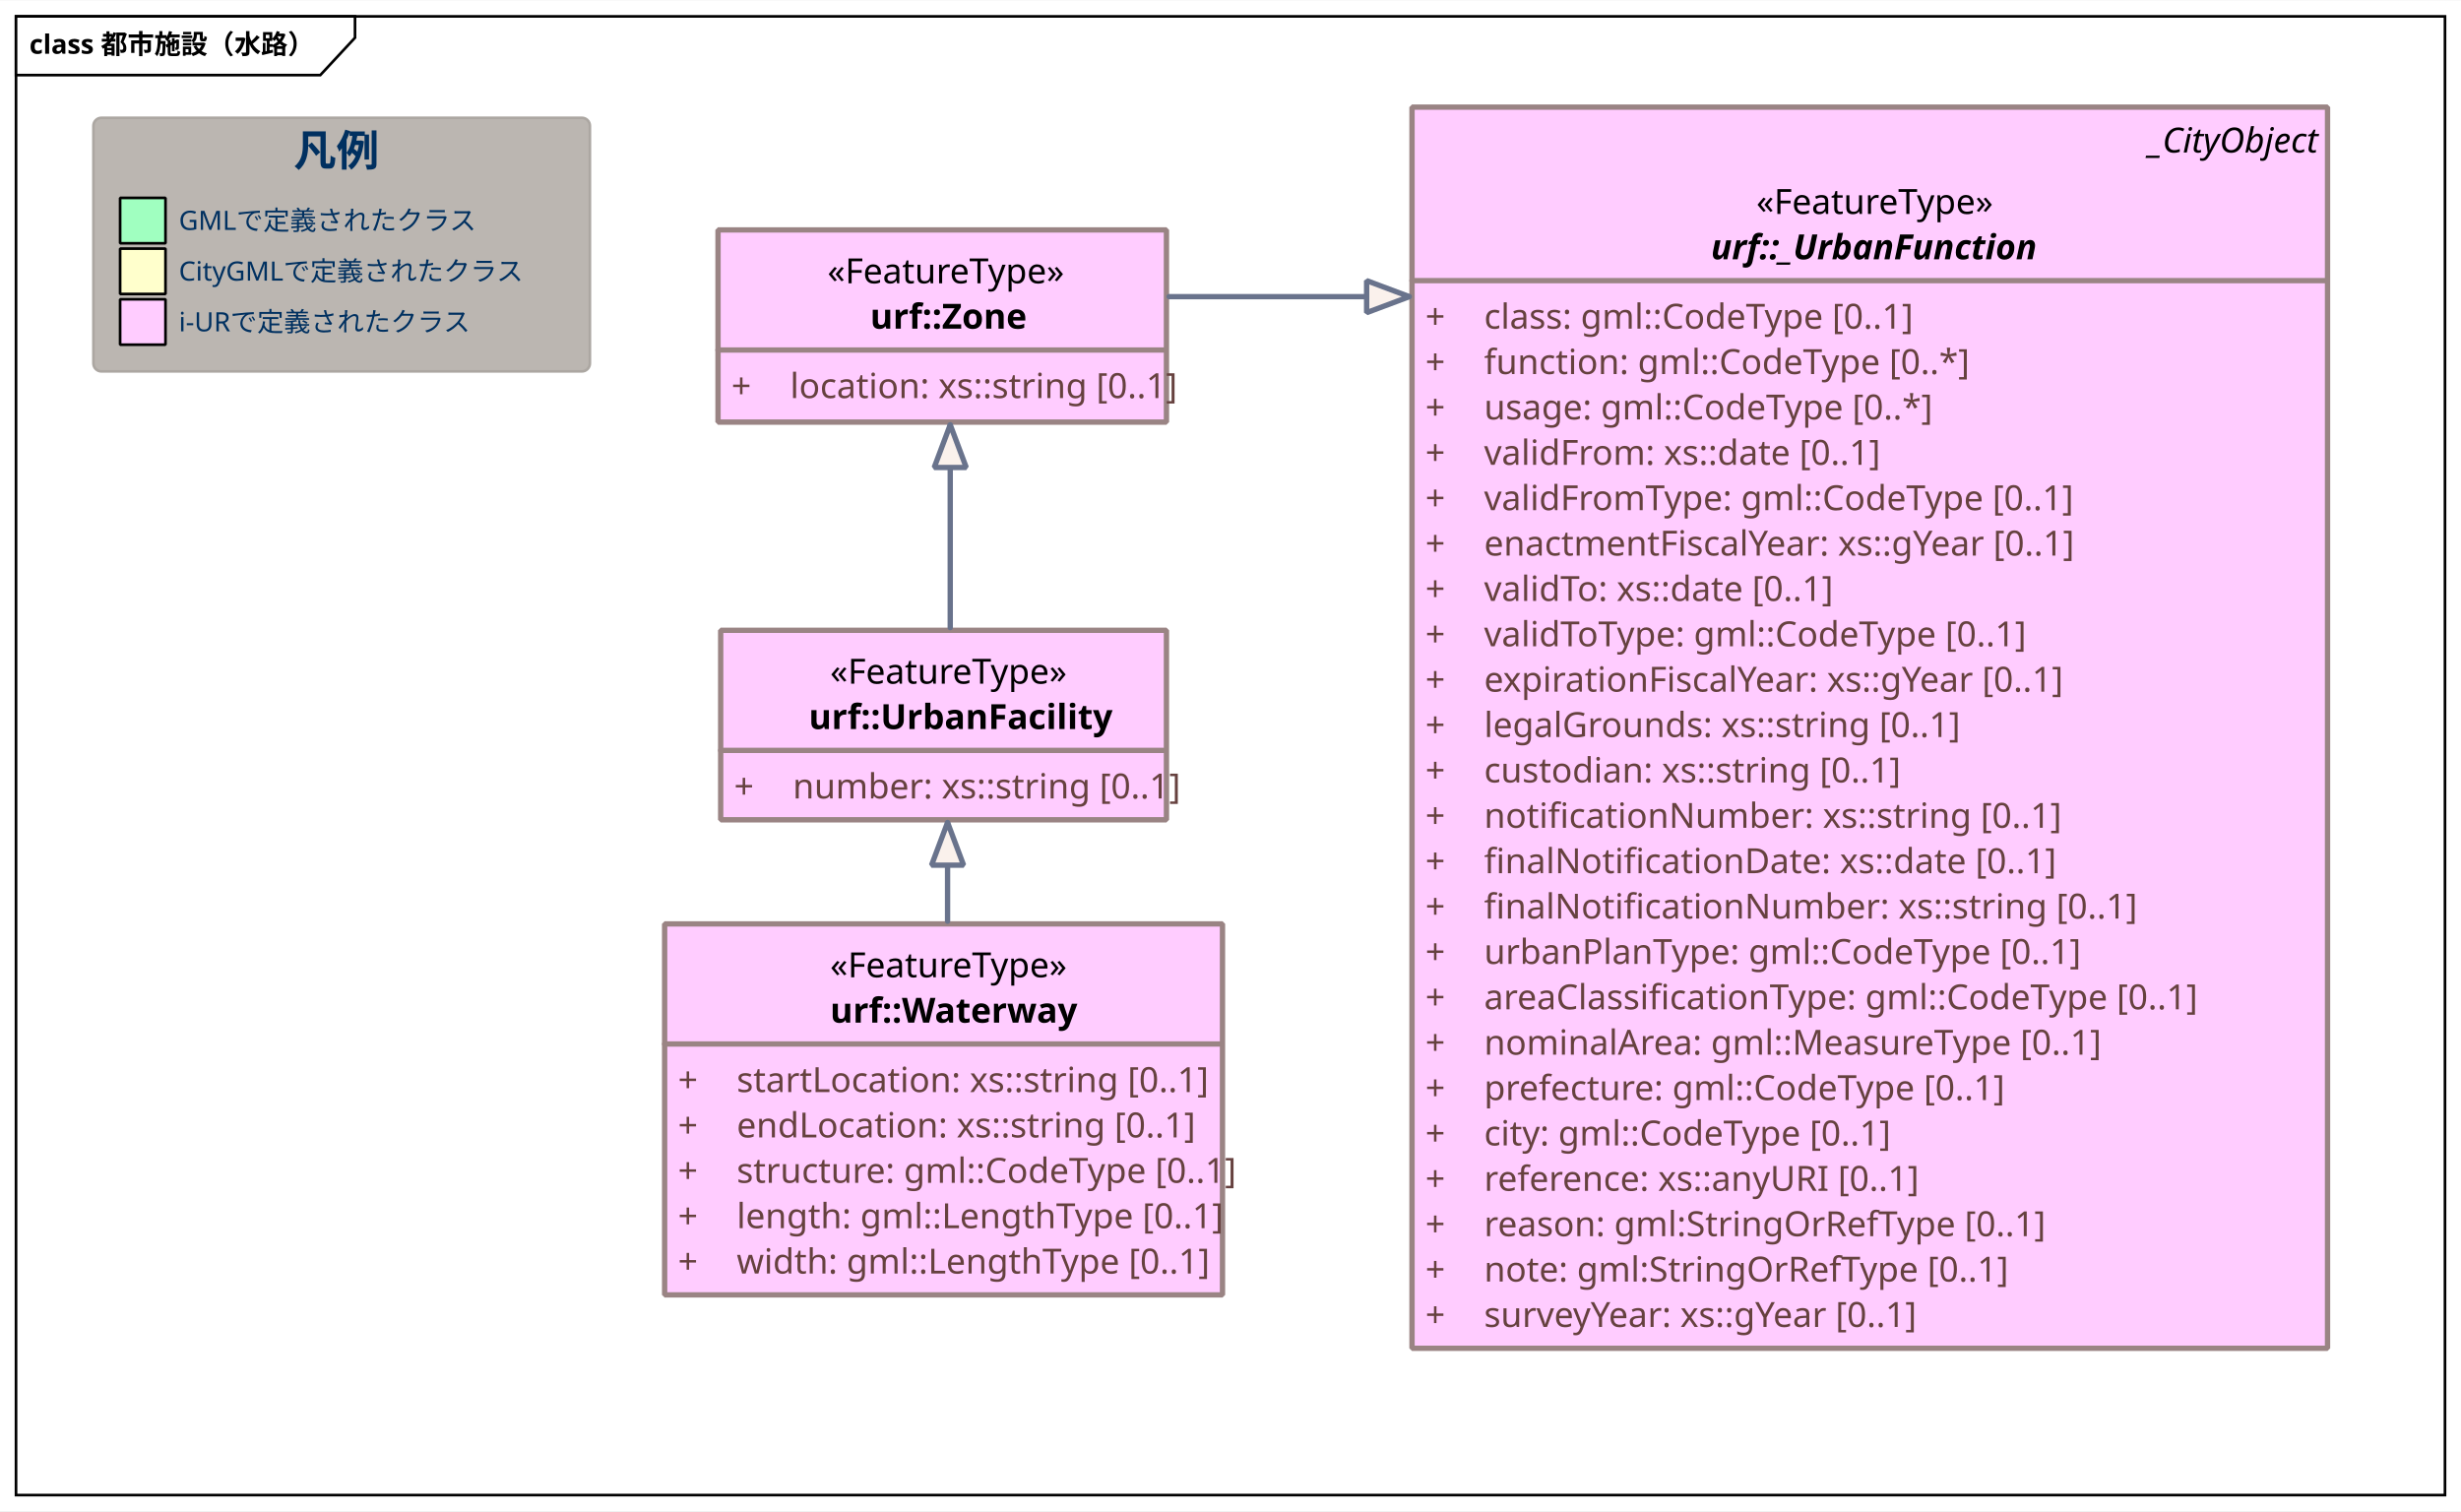
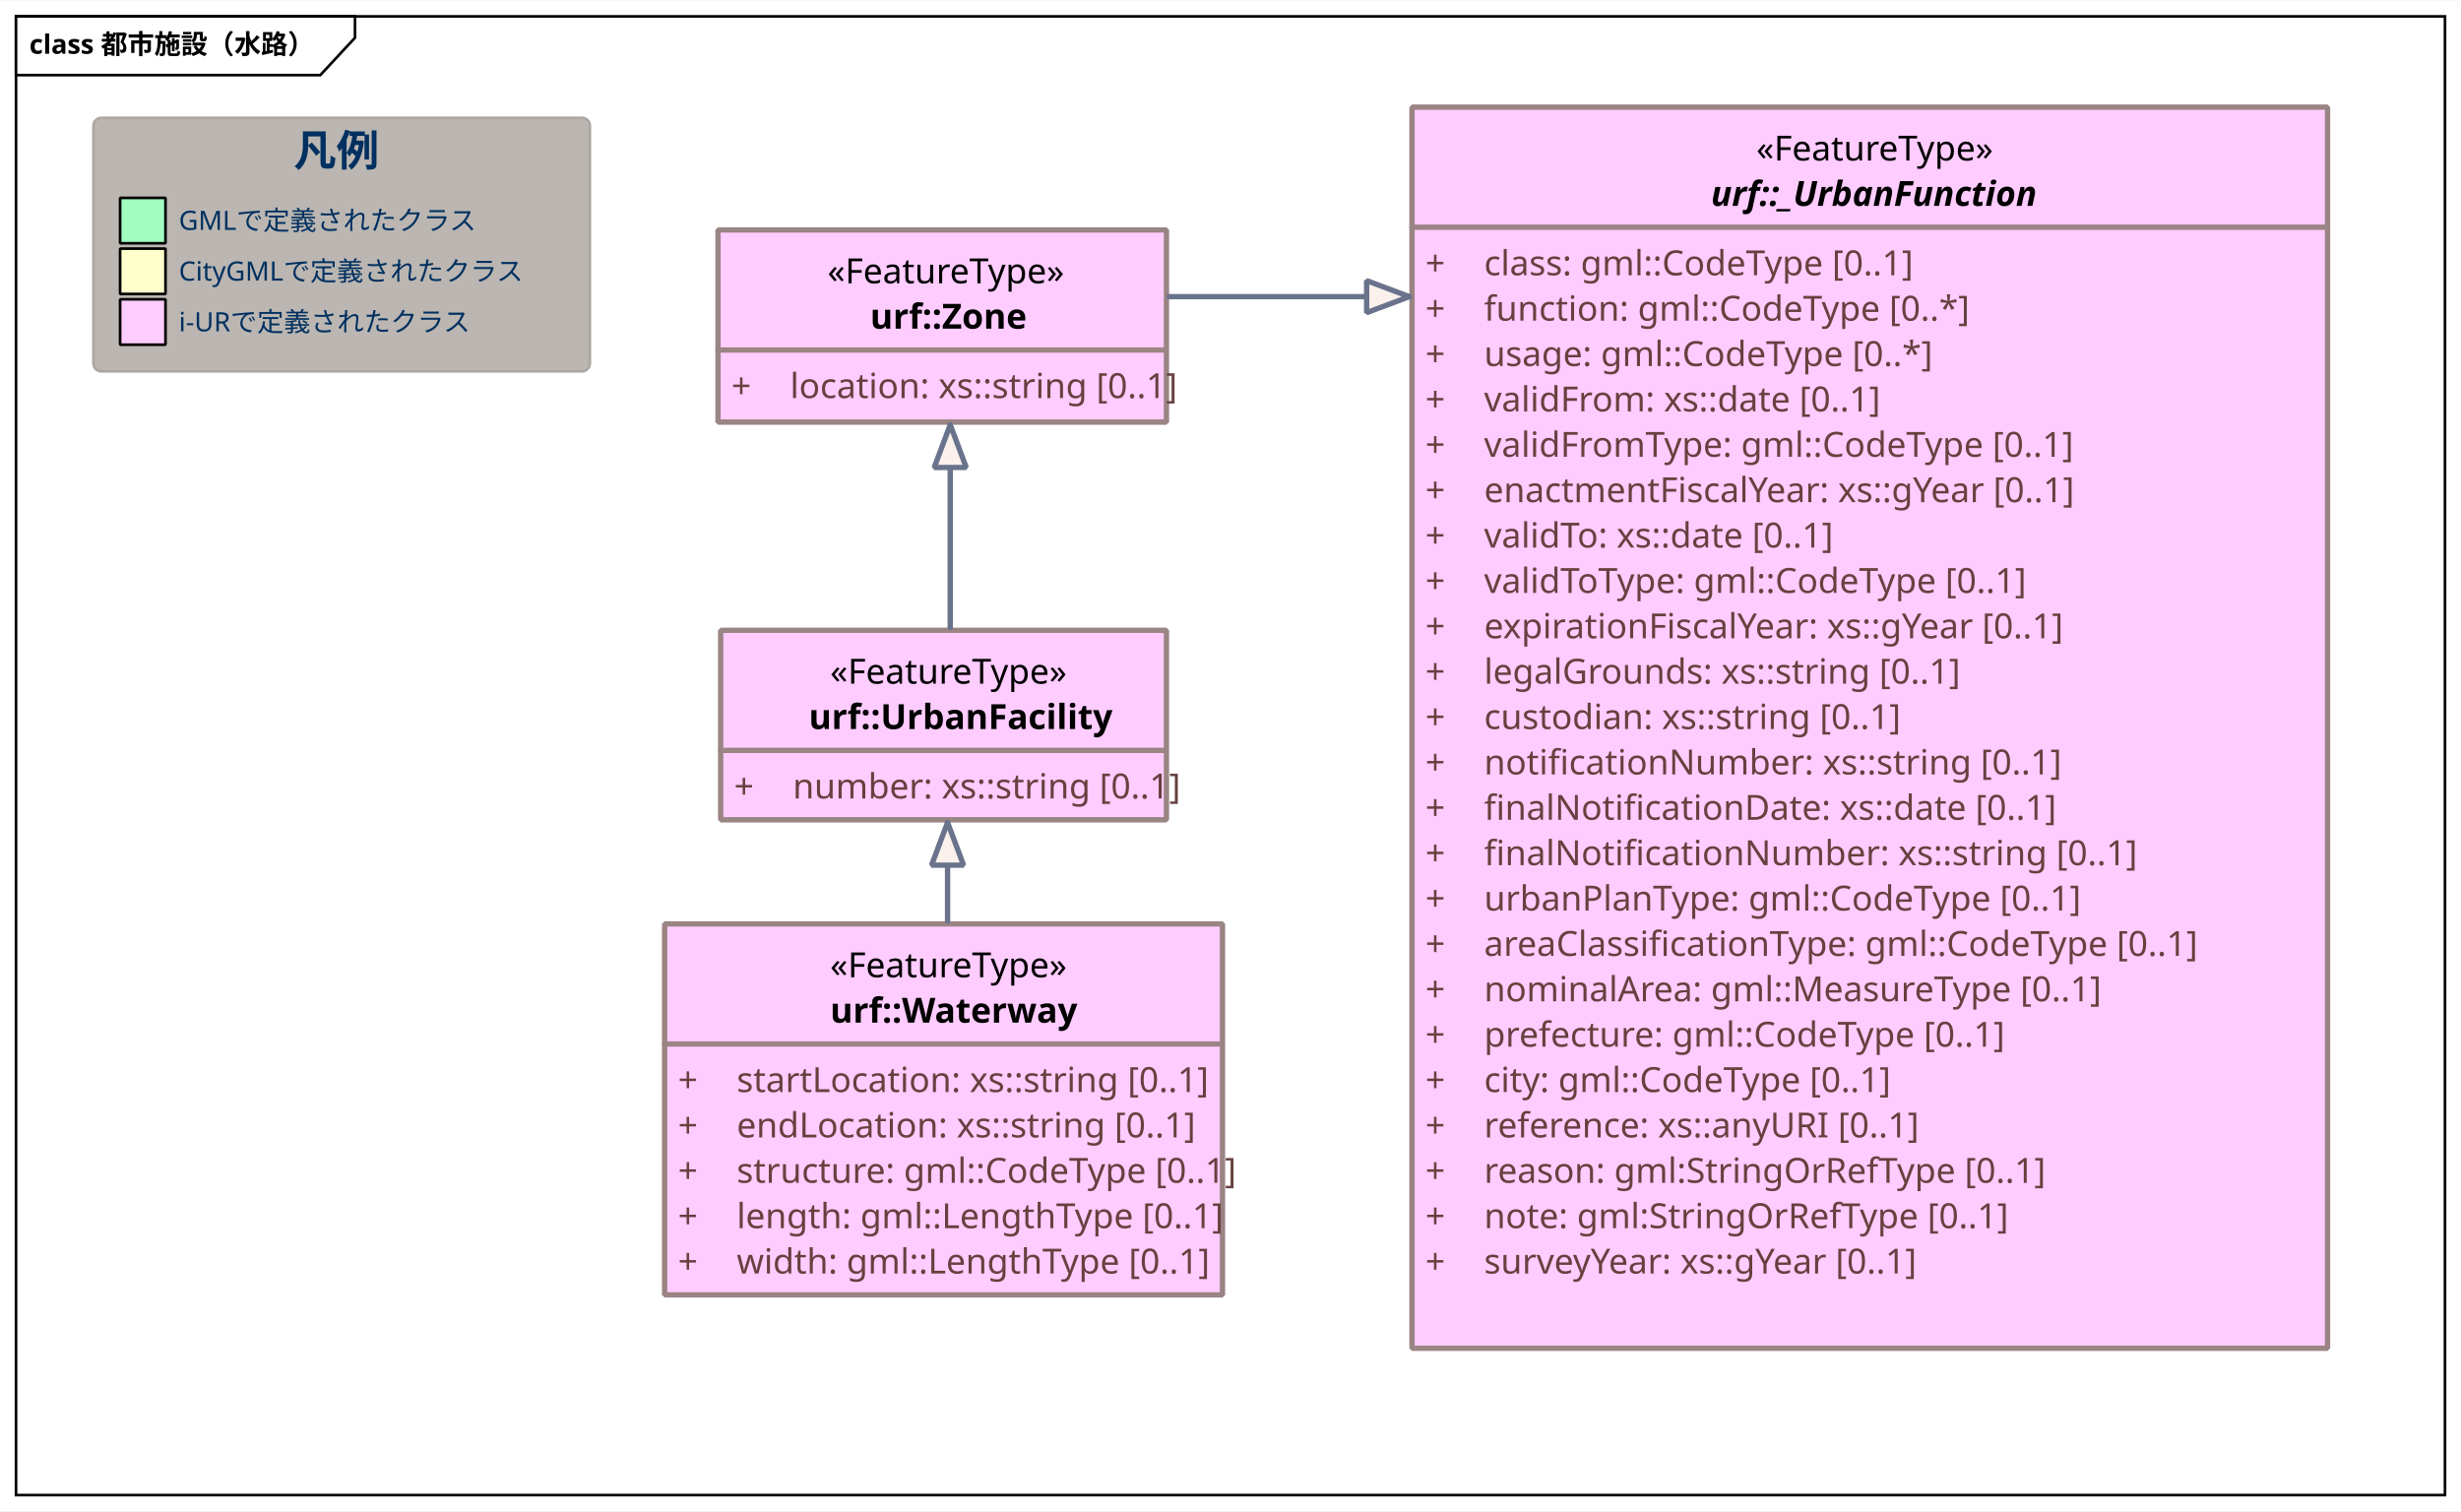
<svg xmlns="http://www.w3.org/2000/svg" width="24.39cm" height="14.98cm" viewBox="0 0 922 566">
  <g style="fill:#FFFFFF;fill-opacity:1.00;">
    <rect x="0" y="0" width="922" height="566" shape-rendering="auto" />
  </g>
  <g style="stroke-width:1;stroke-linecap:square;stroke-linejoin:miter; fill:#000000;fill-opacity:0.00; stroke:#000000; stroke-opacity:1.00">
    <path d="M 6 6 L 6 560 L 916 560 L 916 6 L 6 6" shape-rendering="auto" />
  </g>
  <g style="stroke-width:1;stroke-linecap:square;stroke-linejoin:miter; fill:#FFFFFF;fill-opacity:1.00; stroke:#000000; stroke-opacity:1.00">
    <polygon points="6 28 120 28 133 14 133 6 6 6 6 28" shape-rendering="auto" style="fill-rule:evenodd;" />
  </g>
  <g style="stroke-width:1;stroke-linecap:square;stroke-linejoin:miter; fill:#000000;fill-opacity:1.00; stroke:#000000; stroke-opacity:0.00">
    <text x="11.00" y="20.00" textLength="107" style="font-family:メイリオ; font-weight:700; font-style:normal; font-size:10px; fill:#000000;fill-opacity:1.00; stroke:#000000; stroke-opacity:0.00 stroke-width:0; white-space: pre;" xml:space="preserve" transform="rotate(-0.00 11.00 20.00)">class 都市施設（水路）</text>
  </g>
  <g style="stroke-width:2;stroke-linecap:round;stroke-linejoin:bevel; fill:#FFCCFF;fill-opacity:1.00; stroke:#9A8484; stroke-opacity:1.00">
    <rect x="270" y="236" width="167" height="71" rx="0.00" shape-rendering="auto" />
  </g>
  <g style="stroke-width:1;stroke-linecap:round;stroke-linejoin:bevel; fill:#000000;fill-opacity:1.00; stroke:#000000; stroke-opacity:0.00">
    <text x="311.00" y="256.00" textLength="85" style="font-family:Yu Gothic UI; font-weight:400; font-style:normal; font-size:13px; fill:#000000;fill-opacity:1.00; stroke:#000000; stroke-opacity:0.00 stroke-width:0; white-space: pre;" xml:space="preserve" transform="rotate(-0.00 311.00 256.00)">«FeatureType»</text>
    <text x="303.00" y="273.00" textLength="101" style="font-family:Yu Gothic UI; font-weight:700; font-style:normal; font-size:13px; fill:#000000;fill-opacity:1.00; stroke:#000000; stroke-opacity:0.00 stroke-width:0; white-space: pre;" xml:space="preserve" transform="rotate(-0.00 303.00 273.00)">urf::UrbanFacility</text>
  </g>
  <g style="stroke-width:2;stroke-linecap:round;stroke-linejoin:bevel; fill:#000000;fill-opacity:0.00; stroke:#9A8484; stroke-opacity:1.00">
    <path d="M 270 281 L 436 281" shape-rendering="auto" />
  </g>
  <g style="stroke-width:1;stroke-linecap:round;stroke-linejoin:bevel; fill:#66413F;fill-opacity:1.00; stroke:#000000; stroke-opacity:0.00">
    <text x="275.00" y="299.00" textLength="13" style="font-family:Yu Gothic UI; font-weight:400; font-style:normal; font-size:13px; fill:#66413F;fill-opacity:1.00; stroke:#000000; stroke-opacity:0.00 stroke-width:0; white-space: pre;" xml:space="preserve" transform="rotate(-0.00 275.00 299.00)">+ </text>
    <text x="297.00" y="299.00" textLength="135" style="font-family:Yu Gothic UI; font-weight:400; font-style:normal; font-size:13px; fill:#66413F;fill-opacity:1.00; stroke:#000000; stroke-opacity:0.00 stroke-width:0; white-space: pre;" xml:space="preserve" transform="rotate(-0.00 297.00 299.00)">number: xs::string [0..1]</text>
  </g>
  <g style="stroke-width:2;stroke-linecap:round;stroke-linejoin:bevel; fill:#FFCCFF;fill-opacity:1.00; stroke:#9A8484; stroke-opacity:1.00">
    <rect x="269" y="86" width="168" height="72" rx="0.00" shape-rendering="auto" />
  </g>
  <g style="stroke-width:1;stroke-linecap:round;stroke-linejoin:bevel; fill:#000000;fill-opacity:1.00; stroke:#000000; stroke-opacity:0.00">
    <text x="310.00" y="106.00" textLength="85" style="font-family:Yu Gothic UI; font-weight:400; font-style:normal; font-size:13px; fill:#000000;fill-opacity:1.00; stroke:#000000; stroke-opacity:0.00 stroke-width:0; white-space: pre;" xml:space="preserve" transform="rotate(-0.00 310.00 106.00)">«FeatureType»</text>
    <text x="326.00" y="123.00" textLength="54" style="font-family:Yu Gothic UI; font-weight:700; font-style:normal; font-size:13px; fill:#000000;fill-opacity:1.00; stroke:#000000; stroke-opacity:0.00 stroke-width:0; white-space: pre;" xml:space="preserve" transform="rotate(-0.00 326.00 123.00)">urf::Zone</text>
  </g>
  <g style="stroke-width:2;stroke-linecap:round;stroke-linejoin:bevel; fill:#000000;fill-opacity:0.00; stroke:#9A8484; stroke-opacity:1.00">
    <path d="M 269 131 L 436 131" shape-rendering="auto" />
  </g>
  <g style="stroke-width:1;stroke-linecap:round;stroke-linejoin:bevel; fill:#66413F;fill-opacity:1.00; stroke:#000000; stroke-opacity:0.00">
    <text x="274.00" y="149.00" textLength="13" style="font-family:Yu Gothic UI; font-weight:400; font-style:normal; font-size:13px; fill:#66413F;fill-opacity:1.00; stroke:#000000; stroke-opacity:0.00 stroke-width:0; white-space: pre;" xml:space="preserve" transform="rotate(-0.00 274.00 149.00)">+ </text>
    <text x="296.00" y="149.00" textLength="136" style="font-family:Yu Gothic UI; font-weight:400; font-style:normal; font-size:13px; fill:#66413F;fill-opacity:1.00; stroke:#000000; stroke-opacity:0.00 stroke-width:0; white-space: pre;" xml:space="preserve" transform="rotate(-0.00 296.00 149.00)">location: xs::string [0..1]</text>
  </g>
  <g style="stroke-width:2;stroke-linecap:round;stroke-linejoin:bevel; fill:#FFCCFF;fill-opacity:1.00; stroke:#9A8484; stroke-opacity:1.00">
    <rect x="529" y="40" width="343" height="465" rx="0.00" shape-rendering="auto" />
  </g>
  <g style="stroke-width:1;stroke-linecap:round;stroke-linejoin:bevel; fill:#000000;fill-opacity:1.00; stroke:#000000; stroke-opacity:0.00">
-     <text x="805.00" y="57.00" textLength="64" style="font-family:Yu Gothic UI; font-weight:400; font-style:italic; font-size:13px; fill:#000000;fill-opacity:1.00; stroke:#000000; stroke-opacity:0.00 stroke-width:0; white-space: pre;" xml:space="preserve" transform="rotate(-0.00 805.00 57.00)">_CityObject</text>
-     <text x="658.00" y="80.00" textLength="85" style="font-family:Yu Gothic UI; font-weight:400; font-style:normal; font-size:13px; fill:#000000;fill-opacity:1.00; stroke:#000000; stroke-opacity:0.00 stroke-width:0; white-space: pre;" xml:space="preserve" transform="rotate(-0.00 658.00 80.00)">«FeatureType»</text>
-     <text x="641.00" y="97.00" textLength="118" style="font-family:Yu Gothic UI; font-weight:700; font-style:italic; font-size:13px; fill:#000000;fill-opacity:1.00; stroke:#000000; stroke-opacity:0.00 stroke-width:0; white-space: pre;" xml:space="preserve" transform="rotate(-0.00 641.00 97.00)">urf::_UrbanFunction</text>
+     <text x="658.00" y="60.00" textLength="85" style="font-family:Yu Gothic UI; font-weight:400; font-style:normal; font-size:13px; fill:#000000;fill-opacity:1.00; stroke:#000000; stroke-opacity:0.00 stroke-width:0; white-space: pre;" xml:space="preserve" transform="rotate(-0.00 658.00 60.00)">«FeatureType»</text>
+     <text x="641.00" y="77.00" textLength="118" style="font-family:Yu Gothic UI; font-weight:700; font-style:italic; font-size:13px; fill:#000000;fill-opacity:1.00; stroke:#000000; stroke-opacity:0.00 stroke-width:0; white-space: pre;" xml:space="preserve" transform="rotate(-0.00 641.00 77.00)">urf::_UrbanFunction</text>
  </g>
  <g style="stroke-width:2;stroke-linecap:round;stroke-linejoin:bevel; fill:#000000;fill-opacity:0.00; stroke:#9A8484; stroke-opacity:1.00">
-     <path d="M 529 105 L 871 105" shape-rendering="auto" />
+     <path d="M 529 85 L 871 85" shape-rendering="auto" />
  </g>
  <g style="stroke-width:1;stroke-linecap:round;stroke-linejoin:bevel; fill:#66413F;fill-opacity:1.00; stroke:#000000; stroke-opacity:0.00">
-     <text x="534.00" y="123.00" textLength="13" style="font-family:Yu Gothic UI; font-weight:400; font-style:normal; font-size:13px; fill:#66413F;fill-opacity:1.00; stroke:#000000; stroke-opacity:0.00 stroke-width:0; white-space: pre;" xml:space="preserve" transform="rotate(-0.00 534.00 123.00)">+ </text>
-     <text x="556.00" y="123.00" textLength="154" style="font-family:Yu Gothic UI; font-weight:400; font-style:normal; font-size:13px; fill:#66413F;fill-opacity:1.00; stroke:#000000; stroke-opacity:0.00 stroke-width:0; white-space: pre;" xml:space="preserve" transform="rotate(-0.00 556.00 123.00)">class: gml::CodeType [0..1]</text>
-     <text x="534.00" y="140.00" textLength="13" style="font-family:Yu Gothic UI; font-weight:400; font-style:normal; font-size:13px; fill:#66413F;fill-opacity:1.00; stroke:#000000; stroke-opacity:0.00 stroke-width:0; white-space: pre;" xml:space="preserve" transform="rotate(-0.00 534.00 140.00)">+ </text>
-     <text x="556.00" y="140.00" textLength="170" style="font-family:Yu Gothic UI; font-weight:400; font-style:normal; font-size:13px; fill:#66413F;fill-opacity:1.00; stroke:#000000; stroke-opacity:0.00 stroke-width:0; white-space: pre;" xml:space="preserve" transform="rotate(-0.00 556.00 140.00)">function: gml::CodeType [0..*]</text>
-     <text x="534.00" y="157.00" textLength="13" style="font-family:Yu Gothic UI; font-weight:400; font-style:normal; font-size:13px; fill:#66413F;fill-opacity:1.00; stroke:#000000; stroke-opacity:0.00 stroke-width:0; white-space: pre;" xml:space="preserve" transform="rotate(-0.00 534.00 157.00)">+ </text>
-     <text x="556.00" y="157.00" textLength="159" style="font-family:Yu Gothic UI; font-weight:400; font-style:normal; font-size:13px; fill:#66413F;fill-opacity:1.00; stroke:#000000; stroke-opacity:0.00 stroke-width:0; white-space: pre;" xml:space="preserve" transform="rotate(-0.00 556.00 157.00)">usage: gml::CodeType [0..*]</text>
-     <text x="534.00" y="174.00" textLength="13" style="font-family:Yu Gothic UI; font-weight:400; font-style:normal; font-size:13px; fill:#66413F;fill-opacity:1.00; stroke:#000000; stroke-opacity:0.00 stroke-width:0; white-space: pre;" xml:space="preserve" transform="rotate(-0.00 534.00 174.00)">+ </text>
-     <text x="556.00" y="174.00" textLength="140" style="font-family:Yu Gothic UI; font-weight:400; font-style:normal; font-size:13px; fill:#66413F;fill-opacity:1.00; stroke:#000000; stroke-opacity:0.00 stroke-width:0; white-space: pre;" xml:space="preserve" transform="rotate(-0.00 556.00 174.00)">validFrom: xs::date [0..1]</text>
-     <text x="534.00" y="191.00" textLength="13" style="font-family:Yu Gothic UI; font-weight:400; font-style:normal; font-size:13px; fill:#66413F;fill-opacity:1.00; stroke:#000000; stroke-opacity:0.00 stroke-width:0; white-space: pre;" xml:space="preserve" transform="rotate(-0.00 534.00 191.00)">+ </text>
-     <text x="556.00" y="191.00" textLength="211" style="font-family:Yu Gothic UI; font-weight:400; font-style:normal; font-size:13px; fill:#66413F;fill-opacity:1.00; stroke:#000000; stroke-opacity:0.00 stroke-width:0; white-space: pre;" xml:space="preserve" transform="rotate(-0.00 556.00 191.00)">validFromType: gml::CodeType [0..1]</text>
-     <text x="534.00" y="208.00" textLength="13" style="font-family:Yu Gothic UI; font-weight:400; font-style:normal; font-size:13px; fill:#66413F;fill-opacity:1.00; stroke:#000000; stroke-opacity:0.00 stroke-width:0; white-space: pre;" xml:space="preserve" transform="rotate(-0.00 534.00 208.00)">+ </text>
-     <text x="556.00" y="208.00" textLength="208" style="font-family:Yu Gothic UI; font-weight:400; font-style:normal; font-size:13px; fill:#66413F;fill-opacity:1.00; stroke:#000000; stroke-opacity:0.00 stroke-width:0; white-space: pre;" xml:space="preserve" transform="rotate(-0.00 556.00 208.00)">enactmentFiscalYear: xs::gYear [0..1]</text>
-     <text x="534.00" y="225.00" textLength="13" style="font-family:Yu Gothic UI; font-weight:400; font-style:normal; font-size:13px; fill:#66413F;fill-opacity:1.00; stroke:#000000; stroke-opacity:0.00 stroke-width:0; white-space: pre;" xml:space="preserve" transform="rotate(-0.00 534.00 225.00)">+ </text>
-     <text x="556.00" y="225.00" textLength="125" style="font-family:Yu Gothic UI; font-weight:400; font-style:normal; font-size:13px; fill:#66413F;fill-opacity:1.00; stroke:#000000; stroke-opacity:0.00 stroke-width:0; white-space: pre;" xml:space="preserve" transform="rotate(-0.00 556.00 225.00)">validTo: xs::date [0..1]</text>
-     <text x="534.00" y="242.00" textLength="13" style="font-family:Yu Gothic UI; font-weight:400; font-style:normal; font-size:13px; fill:#66413F;fill-opacity:1.00; stroke:#000000; stroke-opacity:0.00 stroke-width:0; white-space: pre;" xml:space="preserve" transform="rotate(-0.00 534.00 242.00)">+ </text>
-     <text x="556.00" y="242.00" textLength="196" style="font-family:Yu Gothic UI; font-weight:400; font-style:normal; font-size:13px; fill:#66413F;fill-opacity:1.00; stroke:#000000; stroke-opacity:0.00 stroke-width:0; white-space: pre;" xml:space="preserve" transform="rotate(-0.00 556.00 242.00)">validToType: gml::CodeType [0..1]</text>
-     <text x="534.00" y="259.00" textLength="13" style="font-family:Yu Gothic UI; font-weight:400; font-style:normal; font-size:13px; fill:#66413F;fill-opacity:1.00; stroke:#000000; stroke-opacity:0.00 stroke-width:0; white-space: pre;" xml:space="preserve" transform="rotate(-0.00 534.00 259.00)">+ </text>
-     <text x="556.00" y="259.00" textLength="206" style="font-family:Yu Gothic UI; font-weight:400; font-style:normal; font-size:13px; fill:#66413F;fill-opacity:1.00; stroke:#000000; stroke-opacity:0.00 stroke-width:0; white-space: pre;" xml:space="preserve" transform="rotate(-0.00 556.00 259.00)">expirationFiscalYear: xs::gYear [0..1]</text>
-     <text x="534.00" y="276.00" textLength="13" style="font-family:Yu Gothic UI; font-weight:400; font-style:normal; font-size:13px; fill:#66413F;fill-opacity:1.00; stroke:#000000; stroke-opacity:0.00 stroke-width:0; white-space: pre;" xml:space="preserve" transform="rotate(-0.00 534.00 276.00)">+ </text>
-     <text x="556.00" y="276.00" textLength="168" style="font-family:Yu Gothic UI; font-weight:400; font-style:normal; font-size:13px; fill:#66413F;fill-opacity:1.00; stroke:#000000; stroke-opacity:0.00 stroke-width:0; white-space: pre;" xml:space="preserve" transform="rotate(-0.00 556.00 276.00)">legalGrounds: xs::string [0..1]</text>
-     <text x="534.00" y="293.00" textLength="13" style="font-family:Yu Gothic UI; font-weight:400; font-style:normal; font-size:13px; fill:#66413F;fill-opacity:1.00; stroke:#000000; stroke-opacity:0.00 stroke-width:0; white-space: pre;" xml:space="preserve" transform="rotate(-0.00 534.00 293.00)">+ </text>
-     <text x="556.00" y="293.00" textLength="146" style="font-family:Yu Gothic UI; font-weight:400; font-style:normal; font-size:13px; fill:#66413F;fill-opacity:1.00; stroke:#000000; stroke-opacity:0.00 stroke-width:0; white-space: pre;" xml:space="preserve" transform="rotate(-0.00 556.00 293.00)">custodian: xs::string [0..1]</text>
-     <text x="534.00" y="310.00" textLength="13" style="font-family:Yu Gothic UI; font-weight:400; font-style:normal; font-size:13px; fill:#66413F;fill-opacity:1.00; stroke:#000000; stroke-opacity:0.00 stroke-width:0; white-space: pre;" xml:space="preserve" transform="rotate(-0.00 534.00 310.00)">+ </text>
-     <text x="556.00" y="310.00" textLength="202" style="font-family:Yu Gothic UI; font-weight:400; font-style:normal; font-size:13px; fill:#66413F;fill-opacity:1.00; stroke:#000000; stroke-opacity:0.00 stroke-width:0; white-space: pre;" xml:space="preserve" transform="rotate(-0.00 556.00 310.00)">notificationNumber: xs::string [0..1]</text>
-     <text x="534.00" y="327.00" textLength="13" style="font-family:Yu Gothic UI; font-weight:400; font-style:normal; font-size:13px; fill:#66413F;fill-opacity:1.00; stroke:#000000; stroke-opacity:0.00 stroke-width:0; white-space: pre;" xml:space="preserve" transform="rotate(-0.00 534.00 327.00)">+ </text>
-     <text x="556.00" y="327.00" textLength="201" style="font-family:Yu Gothic UI; font-weight:400; font-style:normal; font-size:13px; fill:#66413F;fill-opacity:1.00; stroke:#000000; stroke-opacity:0.00 stroke-width:0; white-space: pre;" xml:space="preserve" transform="rotate(-0.00 556.00 327.00)">finalNotificationDate: xs::date [0..1]</text>
-     <text x="534.00" y="344.00" textLength="13" style="font-family:Yu Gothic UI; font-weight:400; font-style:normal; font-size:13px; fill:#66413F;fill-opacity:1.00; stroke:#000000; stroke-opacity:0.00 stroke-width:0; white-space: pre;" xml:space="preserve" transform="rotate(-0.00 534.00 344.00)">+ </text>
-     <text x="556.00" y="344.00" textLength="229" style="font-family:Yu Gothic UI; font-weight:400; font-style:normal; font-size:13px; fill:#66413F;fill-opacity:1.00; stroke:#000000; stroke-opacity:0.00 stroke-width:0; white-space: pre;" xml:space="preserve" transform="rotate(-0.00 556.00 344.00)">finalNotificationNumber: xs::string [0..1]</text>
-     <text x="534.00" y="361.00" textLength="13" style="font-family:Yu Gothic UI; font-weight:400; font-style:normal; font-size:13px; fill:#66413F;fill-opacity:1.00; stroke:#000000; stroke-opacity:0.00 stroke-width:0; white-space: pre;" xml:space="preserve" transform="rotate(-0.00 534.00 361.00)">+ </text>
-     <text x="556.00" y="361.00" textLength="212" style="font-family:Yu Gothic UI; font-weight:400; font-style:normal; font-size:13px; fill:#66413F;fill-opacity:1.00; stroke:#000000; stroke-opacity:0.00 stroke-width:0; white-space: pre;" xml:space="preserve" transform="rotate(-0.00 556.00 361.00)">urbanPlanType: gml::CodeType [0..1]</text>
-     <text x="534.00" y="378.00" textLength="13" style="font-family:Yu Gothic UI; font-weight:400; font-style:normal; font-size:13px; fill:#66413F;fill-opacity:1.00; stroke:#000000; stroke-opacity:0.00 stroke-width:0; white-space: pre;" xml:space="preserve" transform="rotate(-0.00 534.00 378.00)">+ </text>
-     <text x="556.00" y="378.00" textLength="255" style="font-family:Yu Gothic UI; font-weight:400; font-style:normal; font-size:13px; fill:#66413F;fill-opacity:1.00; stroke:#000000; stroke-opacity:0.00 stroke-width:0; white-space: pre;" xml:space="preserve" transform="rotate(-0.00 556.00 378.00)">areaClassificationType: gml::CodeType [0..1]</text>
-     <text x="534.00" y="395.00" textLength="13" style="font-family:Yu Gothic UI; font-weight:400; font-style:normal; font-size:13px; fill:#66413F;fill-opacity:1.00; stroke:#000000; stroke-opacity:0.00 stroke-width:0; white-space: pre;" xml:space="preserve" transform="rotate(-0.00 534.00 395.00)">+ </text>
-     <text x="556.00" y="395.00" textLength="219" style="font-family:Yu Gothic UI; font-weight:400; font-style:normal; font-size:13px; fill:#66413F;fill-opacity:1.00; stroke:#000000; stroke-opacity:0.00 stroke-width:0; white-space: pre;" xml:space="preserve" transform="rotate(-0.00 556.00 395.00)">nominalArea: gml::MeasureType [0..1]</text>
-     <text x="534.00" y="412.00" textLength="13" style="font-family:Yu Gothic UI; font-weight:400; font-style:normal; font-size:13px; fill:#66413F;fill-opacity:1.00; stroke:#000000; stroke-opacity:0.00 stroke-width:0; white-space: pre;" xml:space="preserve" transform="rotate(-0.00 534.00 412.00)">+ </text>
-     <text x="556.00" y="412.00" textLength="186" style="font-family:Yu Gothic UI; font-weight:400; font-style:normal; font-size:13px; fill:#66413F;fill-opacity:1.00; stroke:#000000; stroke-opacity:0.00 stroke-width:0; white-space: pre;" xml:space="preserve" transform="rotate(-0.00 556.00 412.00)">prefecture: gml::CodeType [0..1]</text>
-     <text x="534.00" y="429.00" textLength="13" style="font-family:Yu Gothic UI; font-weight:400; font-style:normal; font-size:13px; fill:#66413F;fill-opacity:1.00; stroke:#000000; stroke-opacity:0.00 stroke-width:0; white-space: pre;" xml:space="preserve" transform="rotate(-0.00 534.00 429.00)">+ </text>
-     <text x="556.00" y="429.00" textLength="145" style="font-family:Yu Gothic UI; font-weight:400; font-style:normal; font-size:13px; fill:#66413F;fill-opacity:1.00; stroke:#000000; stroke-opacity:0.00 stroke-width:0; white-space: pre;" xml:space="preserve" transform="rotate(-0.00 556.00 429.00)">city: gml::CodeType [0..1]</text>
-     <text x="534.00" y="446.00" textLength="13" style="font-family:Yu Gothic UI; font-weight:400; font-style:normal; font-size:13px; fill:#66413F;fill-opacity:1.00; stroke:#000000; stroke-opacity:0.00 stroke-width:0; white-space: pre;" xml:space="preserve" transform="rotate(-0.00 534.00 446.00)">+ </text>
-     <text x="556.00" y="446.00" textLength="152" style="font-family:Yu Gothic UI; font-weight:400; font-style:normal; font-size:13px; fill:#66413F;fill-opacity:1.00; stroke:#000000; stroke-opacity:0.00 stroke-width:0; white-space: pre;" xml:space="preserve" transform="rotate(-0.00 556.00 446.00)">reference: xs::anyURI [0..1]</text>
-     <text x="534.00" y="463.00" textLength="13" style="font-family:Yu Gothic UI; font-weight:400; font-style:normal; font-size:13px; fill:#66413F;fill-opacity:1.00; stroke:#000000; stroke-opacity:0.00 stroke-width:0; white-space: pre;" xml:space="preserve" transform="rotate(-0.00 534.00 463.00)">+ </text>
-     <text x="556.00" y="463.00" textLength="200" style="font-family:Yu Gothic UI; font-weight:400; font-style:normal; font-size:13px; fill:#66413F;fill-opacity:1.00; stroke:#000000; stroke-opacity:0.00 stroke-width:0; white-space: pre;" xml:space="preserve" transform="rotate(-0.00 556.00 463.00)">reason: gml:StringOrRefType [0..1]</text>
-     <text x="534.00" y="480.00" textLength="13" style="font-family:Yu Gothic UI; font-weight:400; font-style:normal; font-size:13px; fill:#66413F;fill-opacity:1.00; stroke:#000000; stroke-opacity:0.00 stroke-width:0; white-space: pre;" xml:space="preserve" transform="rotate(-0.00 534.00 480.00)">+ </text>
-     <text x="556.00" y="480.00" textLength="186" style="font-family:Yu Gothic UI; font-weight:400; font-style:normal; font-size:13px; fill:#66413F;fill-opacity:1.00; stroke:#000000; stroke-opacity:0.00 stroke-width:0; white-space: pre;" xml:space="preserve" transform="rotate(-0.00 556.00 480.00)">note: gml:StringOrRefType [0..1]</text>
-     <text x="534.00" y="497.00" textLength="13" style="font-family:Yu Gothic UI; font-weight:400; font-style:normal; font-size:13px; fill:#66413F;fill-opacity:1.00; stroke:#000000; stroke-opacity:0.00 stroke-width:0; white-space: pre;" xml:space="preserve" transform="rotate(-0.00 534.00 497.00)">+ </text>
-     <text x="556.00" y="497.00" textLength="154" style="font-family:Yu Gothic UI; font-weight:400; font-style:normal; font-size:13px; fill:#66413F;fill-opacity:1.00; stroke:#000000; stroke-opacity:0.00 stroke-width:0; white-space: pre;" xml:space="preserve" transform="rotate(-0.00 556.00 497.00)">surveyYear: xs::gYear [0..1]</text>
+     <text x="534.00" y="103.00" textLength="13" style="font-family:Yu Gothic UI; font-weight:400; font-style:normal; font-size:13px; fill:#66413F;fill-opacity:1.00; stroke:#000000; stroke-opacity:0.00 stroke-width:0; white-space: pre;" xml:space="preserve" transform="rotate(-0.00 534.00 103.00)">+ </text>
+     <text x="556.00" y="103.00" textLength="154" style="font-family:Yu Gothic UI; font-weight:400; font-style:normal; font-size:13px; fill:#66413F;fill-opacity:1.00; stroke:#000000; stroke-opacity:0.00 stroke-width:0; white-space: pre;" xml:space="preserve" transform="rotate(-0.00 556.00 103.00)">class: gml::CodeType [0..1]</text>
+     <text x="534.00" y="120.00" textLength="13" style="font-family:Yu Gothic UI; font-weight:400; font-style:normal; font-size:13px; fill:#66413F;fill-opacity:1.00; stroke:#000000; stroke-opacity:0.00 stroke-width:0; white-space: pre;" xml:space="preserve" transform="rotate(-0.00 534.00 120.00)">+ </text>
+     <text x="556.00" y="120.00" textLength="170" style="font-family:Yu Gothic UI; font-weight:400; font-style:normal; font-size:13px; fill:#66413F;fill-opacity:1.00; stroke:#000000; stroke-opacity:0.00 stroke-width:0; white-space: pre;" xml:space="preserve" transform="rotate(-0.00 556.00 120.00)">function: gml::CodeType [0..*]</text>
+     <text x="534.00" y="137.00" textLength="13" style="font-family:Yu Gothic UI; font-weight:400; font-style:normal; font-size:13px; fill:#66413F;fill-opacity:1.00; stroke:#000000; stroke-opacity:0.00 stroke-width:0; white-space: pre;" xml:space="preserve" transform="rotate(-0.00 534.00 137.00)">+ </text>
+     <text x="556.00" y="137.00" textLength="159" style="font-family:Yu Gothic UI; font-weight:400; font-style:normal; font-size:13px; fill:#66413F;fill-opacity:1.00; stroke:#000000; stroke-opacity:0.00 stroke-width:0; white-space: pre;" xml:space="preserve" transform="rotate(-0.00 556.00 137.00)">usage: gml::CodeType [0..*]</text>
+     <text x="534.00" y="154.00" textLength="13" style="font-family:Yu Gothic UI; font-weight:400; font-style:normal; font-size:13px; fill:#66413F;fill-opacity:1.00; stroke:#000000; stroke-opacity:0.00 stroke-width:0; white-space: pre;" xml:space="preserve" transform="rotate(-0.00 534.00 154.00)">+ </text>
+     <text x="556.00" y="154.00" textLength="140" style="font-family:Yu Gothic UI; font-weight:400; font-style:normal; font-size:13px; fill:#66413F;fill-opacity:1.00; stroke:#000000; stroke-opacity:0.00 stroke-width:0; white-space: pre;" xml:space="preserve" transform="rotate(-0.00 556.00 154.00)">validFrom: xs::date [0..1]</text>
+     <text x="534.00" y="171.00" textLength="13" style="font-family:Yu Gothic UI; font-weight:400; font-style:normal; font-size:13px; fill:#66413F;fill-opacity:1.00; stroke:#000000; stroke-opacity:0.00 stroke-width:0; white-space: pre;" xml:space="preserve" transform="rotate(-0.00 534.00 171.00)">+ </text>
+     <text x="556.00" y="171.00" textLength="211" style="font-family:Yu Gothic UI; font-weight:400; font-style:normal; font-size:13px; fill:#66413F;fill-opacity:1.00; stroke:#000000; stroke-opacity:0.00 stroke-width:0; white-space: pre;" xml:space="preserve" transform="rotate(-0.00 556.00 171.00)">validFromType: gml::CodeType [0..1]</text>
+     <text x="534.00" y="188.00" textLength="13" style="font-family:Yu Gothic UI; font-weight:400; font-style:normal; font-size:13px; fill:#66413F;fill-opacity:1.00; stroke:#000000; stroke-opacity:0.00 stroke-width:0; white-space: pre;" xml:space="preserve" transform="rotate(-0.00 534.00 188.00)">+ </text>
+     <text x="556.00" y="188.00" textLength="208" style="font-family:Yu Gothic UI; font-weight:400; font-style:normal; font-size:13px; fill:#66413F;fill-opacity:1.00; stroke:#000000; stroke-opacity:0.00 stroke-width:0; white-space: pre;" xml:space="preserve" transform="rotate(-0.00 556.00 188.00)">enactmentFiscalYear: xs::gYear [0..1]</text>
+     <text x="534.00" y="205.00" textLength="13" style="font-family:Yu Gothic UI; font-weight:400; font-style:normal; font-size:13px; fill:#66413F;fill-opacity:1.00; stroke:#000000; stroke-opacity:0.00 stroke-width:0; white-space: pre;" xml:space="preserve" transform="rotate(-0.00 534.00 205.00)">+ </text>
+     <text x="556.00" y="205.00" textLength="125" style="font-family:Yu Gothic UI; font-weight:400; font-style:normal; font-size:13px; fill:#66413F;fill-opacity:1.00; stroke:#000000; stroke-opacity:0.00 stroke-width:0; white-space: pre;" xml:space="preserve" transform="rotate(-0.00 556.00 205.00)">validTo: xs::date [0..1]</text>
+     <text x="534.00" y="222.00" textLength="13" style="font-family:Yu Gothic UI; font-weight:400; font-style:normal; font-size:13px; fill:#66413F;fill-opacity:1.00; stroke:#000000; stroke-opacity:0.00 stroke-width:0; white-space: pre;" xml:space="preserve" transform="rotate(-0.00 534.00 222.00)">+ </text>
+     <text x="556.00" y="222.00" textLength="196" style="font-family:Yu Gothic UI; font-weight:400; font-style:normal; font-size:13px; fill:#66413F;fill-opacity:1.00; stroke:#000000; stroke-opacity:0.00 stroke-width:0; white-space: pre;" xml:space="preserve" transform="rotate(-0.00 556.00 222.00)">validToType: gml::CodeType [0..1]</text>
+     <text x="534.00" y="239.00" textLength="13" style="font-family:Yu Gothic UI; font-weight:400; font-style:normal; font-size:13px; fill:#66413F;fill-opacity:1.00; stroke:#000000; stroke-opacity:0.00 stroke-width:0; white-space: pre;" xml:space="preserve" transform="rotate(-0.00 534.00 239.00)">+ </text>
+     <text x="556.00" y="239.00" textLength="206" style="font-family:Yu Gothic UI; font-weight:400; font-style:normal; font-size:13px; fill:#66413F;fill-opacity:1.00; stroke:#000000; stroke-opacity:0.00 stroke-width:0; white-space: pre;" xml:space="preserve" transform="rotate(-0.00 556.00 239.00)">expirationFiscalYear: xs::gYear [0..1]</text>
+     <text x="534.00" y="256.00" textLength="13" style="font-family:Yu Gothic UI; font-weight:400; font-style:normal; font-size:13px; fill:#66413F;fill-opacity:1.00; stroke:#000000; stroke-opacity:0.00 stroke-width:0; white-space: pre;" xml:space="preserve" transform="rotate(-0.00 534.00 256.00)">+ </text>
+     <text x="556.00" y="256.00" textLength="168" style="font-family:Yu Gothic UI; font-weight:400; font-style:normal; font-size:13px; fill:#66413F;fill-opacity:1.00; stroke:#000000; stroke-opacity:0.00 stroke-width:0; white-space: pre;" xml:space="preserve" transform="rotate(-0.00 556.00 256.00)">legalGrounds: xs::string [0..1]</text>
+     <text x="534.00" y="273.00" textLength="13" style="font-family:Yu Gothic UI; font-weight:400; font-style:normal; font-size:13px; fill:#66413F;fill-opacity:1.00; stroke:#000000; stroke-opacity:0.00 stroke-width:0; white-space: pre;" xml:space="preserve" transform="rotate(-0.00 534.00 273.00)">+ </text>
+     <text x="556.00" y="273.00" textLength="146" style="font-family:Yu Gothic UI; font-weight:400; font-style:normal; font-size:13px; fill:#66413F;fill-opacity:1.00; stroke:#000000; stroke-opacity:0.00 stroke-width:0; white-space: pre;" xml:space="preserve" transform="rotate(-0.00 556.00 273.00)">custodian: xs::string [0..1]</text>
+     <text x="534.00" y="290.00" textLength="13" style="font-family:Yu Gothic UI; font-weight:400; font-style:normal; font-size:13px; fill:#66413F;fill-opacity:1.00; stroke:#000000; stroke-opacity:0.00 stroke-width:0; white-space: pre;" xml:space="preserve" transform="rotate(-0.00 534.00 290.00)">+ </text>
+     <text x="556.00" y="290.00" textLength="202" style="font-family:Yu Gothic UI; font-weight:400; font-style:normal; font-size:13px; fill:#66413F;fill-opacity:1.00; stroke:#000000; stroke-opacity:0.00 stroke-width:0; white-space: pre;" xml:space="preserve" transform="rotate(-0.00 556.00 290.00)">notificationNumber: xs::string [0..1]</text>
+     <text x="534.00" y="307.00" textLength="13" style="font-family:Yu Gothic UI; font-weight:400; font-style:normal; font-size:13px; fill:#66413F;fill-opacity:1.00; stroke:#000000; stroke-opacity:0.00 stroke-width:0; white-space: pre;" xml:space="preserve" transform="rotate(-0.00 534.00 307.00)">+ </text>
+     <text x="556.00" y="307.00" textLength="201" style="font-family:Yu Gothic UI; font-weight:400; font-style:normal; font-size:13px; fill:#66413F;fill-opacity:1.00; stroke:#000000; stroke-opacity:0.00 stroke-width:0; white-space: pre;" xml:space="preserve" transform="rotate(-0.00 556.00 307.00)">finalNotificationDate: xs::date [0..1]</text>
+     <text x="534.00" y="324.00" textLength="13" style="font-family:Yu Gothic UI; font-weight:400; font-style:normal; font-size:13px; fill:#66413F;fill-opacity:1.00; stroke:#000000; stroke-opacity:0.00 stroke-width:0; white-space: pre;" xml:space="preserve" transform="rotate(-0.00 534.00 324.00)">+ </text>
+     <text x="556.00" y="324.00" textLength="229" style="font-family:Yu Gothic UI; font-weight:400; font-style:normal; font-size:13px; fill:#66413F;fill-opacity:1.00; stroke:#000000; stroke-opacity:0.00 stroke-width:0; white-space: pre;" xml:space="preserve" transform="rotate(-0.00 556.00 324.00)">finalNotificationNumber: xs::string [0..1]</text>
+     <text x="534.00" y="341.00" textLength="13" style="font-family:Yu Gothic UI; font-weight:400; font-style:normal; font-size:13px; fill:#66413F;fill-opacity:1.00; stroke:#000000; stroke-opacity:0.00 stroke-width:0; white-space: pre;" xml:space="preserve" transform="rotate(-0.00 534.00 341.00)">+ </text>
+     <text x="556.00" y="341.00" textLength="212" style="font-family:Yu Gothic UI; font-weight:400; font-style:normal; font-size:13px; fill:#66413F;fill-opacity:1.00; stroke:#000000; stroke-opacity:0.00 stroke-width:0; white-space: pre;" xml:space="preserve" transform="rotate(-0.00 556.00 341.00)">urbanPlanType: gml::CodeType [0..1]</text>
+     <text x="534.00" y="358.00" textLength="13" style="font-family:Yu Gothic UI; font-weight:400; font-style:normal; font-size:13px; fill:#66413F;fill-opacity:1.00; stroke:#000000; stroke-opacity:0.00 stroke-width:0; white-space: pre;" xml:space="preserve" transform="rotate(-0.00 534.00 358.00)">+ </text>
+     <text x="556.00" y="358.00" textLength="255" style="font-family:Yu Gothic UI; font-weight:400; font-style:normal; font-size:13px; fill:#66413F;fill-opacity:1.00; stroke:#000000; stroke-opacity:0.00 stroke-width:0; white-space: pre;" xml:space="preserve" transform="rotate(-0.00 556.00 358.00)">areaClassificationType: gml::CodeType [0..1]</text>
+     <text x="534.00" y="375.00" textLength="13" style="font-family:Yu Gothic UI; font-weight:400; font-style:normal; font-size:13px; fill:#66413F;fill-opacity:1.00; stroke:#000000; stroke-opacity:0.00 stroke-width:0; white-space: pre;" xml:space="preserve" transform="rotate(-0.00 534.00 375.00)">+ </text>
+     <text x="556.00" y="375.00" textLength="219" style="font-family:Yu Gothic UI; font-weight:400; font-style:normal; font-size:13px; fill:#66413F;fill-opacity:1.00; stroke:#000000; stroke-opacity:0.00 stroke-width:0; white-space: pre;" xml:space="preserve" transform="rotate(-0.00 556.00 375.00)">nominalArea: gml::MeasureType [0..1]</text>
+     <text x="534.00" y="392.00" textLength="13" style="font-family:Yu Gothic UI; font-weight:400; font-style:normal; font-size:13px; fill:#66413F;fill-opacity:1.00; stroke:#000000; stroke-opacity:0.00 stroke-width:0; white-space: pre;" xml:space="preserve" transform="rotate(-0.00 534.00 392.00)">+ </text>
+     <text x="556.00" y="392.00" textLength="186" style="font-family:Yu Gothic UI; font-weight:400; font-style:normal; font-size:13px; fill:#66413F;fill-opacity:1.00; stroke:#000000; stroke-opacity:0.00 stroke-width:0; white-space: pre;" xml:space="preserve" transform="rotate(-0.00 556.00 392.00)">prefecture: gml::CodeType [0..1]</text>
+     <text x="534.00" y="409.00" textLength="13" style="font-family:Yu Gothic UI; font-weight:400; font-style:normal; font-size:13px; fill:#66413F;fill-opacity:1.00; stroke:#000000; stroke-opacity:0.00 stroke-width:0; white-space: pre;" xml:space="preserve" transform="rotate(-0.00 534.00 409.00)">+ </text>
+     <text x="556.00" y="409.00" textLength="145" style="font-family:Yu Gothic UI; font-weight:400; font-style:normal; font-size:13px; fill:#66413F;fill-opacity:1.00; stroke:#000000; stroke-opacity:0.00 stroke-width:0; white-space: pre;" xml:space="preserve" transform="rotate(-0.00 556.00 409.00)">city: gml::CodeType [0..1]</text>
+     <text x="534.00" y="426.00" textLength="13" style="font-family:Yu Gothic UI; font-weight:400; font-style:normal; font-size:13px; fill:#66413F;fill-opacity:1.00; stroke:#000000; stroke-opacity:0.00 stroke-width:0; white-space: pre;" xml:space="preserve" transform="rotate(-0.00 534.00 426.00)">+ </text>
+     <text x="556.00" y="426.00" textLength="152" style="font-family:Yu Gothic UI; font-weight:400; font-style:normal; font-size:13px; fill:#66413F;fill-opacity:1.00; stroke:#000000; stroke-opacity:0.00 stroke-width:0; white-space: pre;" xml:space="preserve" transform="rotate(-0.00 556.00 426.00)">reference: xs::anyURI [0..1]</text>
+     <text x="534.00" y="443.00" textLength="13" style="font-family:Yu Gothic UI; font-weight:400; font-style:normal; font-size:13px; fill:#66413F;fill-opacity:1.00; stroke:#000000; stroke-opacity:0.00 stroke-width:0; white-space: pre;" xml:space="preserve" transform="rotate(-0.00 534.00 443.00)">+ </text>
+     <text x="556.00" y="443.00" textLength="200" style="font-family:Yu Gothic UI; font-weight:400; font-style:normal; font-size:13px; fill:#66413F;fill-opacity:1.00; stroke:#000000; stroke-opacity:0.00 stroke-width:0; white-space: pre;" xml:space="preserve" transform="rotate(-0.00 556.00 443.00)">reason: gml:StringOrRefType [0..1]</text>
+     <text x="534.00" y="460.00" textLength="13" style="font-family:Yu Gothic UI; font-weight:400; font-style:normal; font-size:13px; fill:#66413F;fill-opacity:1.00; stroke:#000000; stroke-opacity:0.00 stroke-width:0; white-space: pre;" xml:space="preserve" transform="rotate(-0.00 534.00 460.00)">+ </text>
+     <text x="556.00" y="460.00" textLength="186" style="font-family:Yu Gothic UI; font-weight:400; font-style:normal; font-size:13px; fill:#66413F;fill-opacity:1.00; stroke:#000000; stroke-opacity:0.00 stroke-width:0; white-space: pre;" xml:space="preserve" transform="rotate(-0.00 556.00 460.00)">note: gml:StringOrRefType [0..1]</text>
+     <text x="534.00" y="477.00" textLength="13" style="font-family:Yu Gothic UI; font-weight:400; font-style:normal; font-size:13px; fill:#66413F;fill-opacity:1.00; stroke:#000000; stroke-opacity:0.00 stroke-width:0; white-space: pre;" xml:space="preserve" transform="rotate(-0.00 534.00 477.00)">+ </text>
+     <text x="556.00" y="477.00" textLength="154" style="font-family:Yu Gothic UI; font-weight:400; font-style:normal; font-size:13px; fill:#66413F;fill-opacity:1.00; stroke:#000000; stroke-opacity:0.00 stroke-width:0; white-space: pre;" xml:space="preserve" transform="rotate(-0.00 556.00 477.00)">surveyYear: xs::gYear [0..1]</text>
  </g>
  <g style="stroke-width:2;stroke-linecap:round;stroke-linejoin:bevel; fill:#FFCCFF;fill-opacity:1.00; stroke:#9A8484; stroke-opacity:1.00">
    <rect x="249" y="346" width="209" height="139" rx="0.00" shape-rendering="auto" />
  </g>
  <g style="stroke-width:1;stroke-linecap:round;stroke-linejoin:bevel; fill:#000000;fill-opacity:1.00; stroke:#000000; stroke-opacity:0.00">
    <text x="311.00" y="366.00" textLength="85" style="font-family:Yu Gothic UI; font-weight:400; font-style:normal; font-size:13px; fill:#000000;fill-opacity:1.00; stroke:#000000; stroke-opacity:0.00 stroke-width:0; white-space: pre;" xml:space="preserve" transform="rotate(-0.00 311.00 366.00)">«FeatureType»</text>
    <text x="311.00" y="383.00" textLength="84" style="font-family:Yu Gothic UI; font-weight:700; font-style:normal; font-size:13px; fill:#000000;fill-opacity:1.00; stroke:#000000; stroke-opacity:0.00 stroke-width:0; white-space: pre;" xml:space="preserve" transform="rotate(-0.00 311.00 383.00)">urf::Waterway</text>
  </g>
  <g style="stroke-width:2;stroke-linecap:round;stroke-linejoin:bevel; fill:#000000;fill-opacity:0.00; stroke:#9A8484; stroke-opacity:1.00">
    <path d="M 249 391 L 457 391" shape-rendering="auto" />
  </g>
  <g style="stroke-width:1;stroke-linecap:round;stroke-linejoin:bevel; fill:#66413F;fill-opacity:1.00; stroke:#000000; stroke-opacity:0.00">
    <text x="254.00" y="409.00" textLength="13" style="font-family:Yu Gothic UI; font-weight:400; font-style:normal; font-size:13px; fill:#66413F;fill-opacity:1.00; stroke:#000000; stroke-opacity:0.00 stroke-width:0; white-space: pre;" xml:space="preserve" transform="rotate(-0.00 254.00 409.00)">+ </text>
    <text x="276.00" y="409.00" textLength="165" style="font-family:Yu Gothic UI; font-weight:400; font-style:normal; font-size:13px; fill:#66413F;fill-opacity:1.00; stroke:#000000; stroke-opacity:0.00 stroke-width:0; white-space: pre;" xml:space="preserve" transform="rotate(-0.00 276.00 409.00)">startLocation: xs::string [0..1]</text>
    <text x="254.00" y="426.00" textLength="13" style="font-family:Yu Gothic UI; font-weight:400; font-style:normal; font-size:13px; fill:#66413F;fill-opacity:1.00; stroke:#000000; stroke-opacity:0.00 stroke-width:0; white-space: pre;" xml:space="preserve" transform="rotate(-0.00 254.00 426.00)">+ </text>
    <text x="276.00" y="426.00" textLength="161" style="font-family:Yu Gothic UI; font-weight:400; font-style:normal; font-size:13px; fill:#66413F;fill-opacity:1.00; stroke:#000000; stroke-opacity:0.00 stroke-width:0; white-space: pre;" xml:space="preserve" transform="rotate(-0.00 276.00 426.00)">endLocation: xs::string [0..1]</text>
    <text x="254.00" y="443.00" textLength="13" style="font-family:Yu Gothic UI; font-weight:400; font-style:normal; font-size:13px; fill:#66413F;fill-opacity:1.00; stroke:#000000; stroke-opacity:0.00 stroke-width:0; white-space: pre;" xml:space="preserve" transform="rotate(-0.00 254.00 443.00)">+ </text>
    <text x="276.00" y="443.00" textLength="177" style="font-family:Yu Gothic UI; font-weight:400; font-style:normal; font-size:13px; fill:#66413F;fill-opacity:1.00; stroke:#000000; stroke-opacity:0.00 stroke-width:0; white-space: pre;" xml:space="preserve" transform="rotate(-0.00 276.00 443.00)">structure: gml::CodeType [0..1]</text>
    <text x="254.00" y="460.00" textLength="13" style="font-family:Yu Gothic UI; font-weight:400; font-style:normal; font-size:13px; fill:#66413F;fill-opacity:1.00; stroke:#000000; stroke-opacity:0.00 stroke-width:0; white-space: pre;" xml:space="preserve" transform="rotate(-0.00 254.00 460.00)">+ </text>
    <text x="276.00" y="460.00" textLength="170" style="font-family:Yu Gothic UI; font-weight:400; font-style:normal; font-size:13px; fill:#66413F;fill-opacity:1.00; stroke:#000000; stroke-opacity:0.00 stroke-width:0; white-space: pre;" xml:space="preserve" transform="rotate(-0.00 276.00 460.00)">length: gml::LengthType [0..1]</text>
    <text x="254.00" y="477.00" textLength="13" style="font-family:Yu Gothic UI; font-weight:400; font-style:normal; font-size:13px; fill:#66413F;fill-opacity:1.00; stroke:#000000; stroke-opacity:0.00 stroke-width:0; white-space: pre;" xml:space="preserve" transform="rotate(-0.00 254.00 477.00)">+ </text>
    <text x="276.00" y="477.00" textLength="165" style="font-family:Yu Gothic UI; font-weight:400; font-style:normal; font-size:13px; fill:#66413F;fill-opacity:1.00; stroke:#000000; stroke-opacity:0.00 stroke-width:0; white-space: pre;" xml:space="preserve" transform="rotate(-0.00 276.00 477.00)">width: gml::LengthType [0..1]</text>
  </g>
  <g style="stroke-width:1;stroke-linecap:round;stroke-linejoin:bevel; fill:#BBB6B1;fill-opacity:1.00; stroke:#ACA7A2; stroke-opacity:1.00">
    <rect x="35" y="44" width="186" height="95" rx="3.00" shape-rendering="auto" />
  </g>
  <g style="stroke-width:1;stroke-linecap:round;stroke-linejoin:bevel; fill:#A0FFC0;fill-opacity:1.00; stroke:#000000; stroke-opacity:1.00">
    <rect x="45" y="74" width="17" height="17" rx="0.00" shape-rendering="auto" />
  </g>
  <g style="stroke-width:1;stroke-linecap:round;stroke-linejoin:bevel; fill:#003060;fill-opacity:1.00; stroke:#000000; stroke-opacity:0.00">
    <text x="67.00" y="86.00" textLength="111" style="font-family:メイリオ; font-weight:0; font-style:normal; font-size:10px; fill:#003060;fill-opacity:1.00; stroke:#000000; stroke-opacity:0.00 stroke-width:0; white-space: pre;" xml:space="preserve" transform="rotate(-0.00 67.00 86.00)">GMLで定義されたクラス</text>
  </g>
  <g style="stroke-width:1;stroke-linecap:round;stroke-linejoin:bevel; fill:#FFFFCC;fill-opacity:1.00; stroke:#000000; stroke-opacity:1.00">
    <rect x="45" y="93" width="17" height="17" rx="0.00" shape-rendering="auto" />
  </g>
  <g style="stroke-width:1;stroke-linecap:round;stroke-linejoin:bevel; fill:#003060;fill-opacity:1.00; stroke:#000000; stroke-opacity:0.00">
    <text x="67.00" y="105.00" textLength="131" style="font-family:メイリオ; font-weight:0; font-style:normal; font-size:10px; fill:#003060;fill-opacity:1.00; stroke:#000000; stroke-opacity:0.00 stroke-width:0; white-space: pre;" xml:space="preserve" transform="rotate(-0.00 67.00 105.00)">CityGMLで定義されたクラス</text>
  </g>
  <g style="stroke-width:1;stroke-linecap:round;stroke-linejoin:bevel; fill:#FFCCFF;fill-opacity:1.00; stroke:#000000; stroke-opacity:1.00">
    <rect x="45" y="112" width="17" height="17" rx="0.00" shape-rendering="auto" />
  </g>
  <g style="stroke-width:1;stroke-linecap:round;stroke-linejoin:bevel; fill:#003060;fill-opacity:1.00; stroke:#000000; stroke-opacity:0.00">
    <text x="67.00" y="124.00" textLength="111" style="font-family:メイリオ; font-weight:0; font-style:normal; font-size:10px; fill:#003060;fill-opacity:1.00; stroke:#000000; stroke-opacity:0.00 stroke-width:0; white-space: pre;" xml:space="preserve" transform="rotate(-0.00 67.00 124.00)">i-URで定義されたクラス</text>
    <text x="110.00" y="62.00" textLength="22" style="font-family:メイリオ; font-weight:700; font-style:normal; font-size:16px; fill:#003060;fill-opacity:1.00; stroke:#000000; stroke-opacity:0.00 stroke-width:0; white-space: pre;" xml:space="preserve" transform="rotate(-0.00 110.00 62.00)">凡例</text>
  </g>
  <g style="stroke-width:2;stroke-linecap:round;stroke-linejoin:bevel; fill:#000000;fill-opacity:0.00; stroke:#69738C; stroke-opacity:1.00">
    <path d="M 355 345 L 355 308" shape-rendering="auto" />
  </g>
  <g style="stroke-width:2;stroke-linecap:round;stroke-linejoin:bevel; fill:#FAF1EC;fill-opacity:1.00; stroke:#69738C; stroke-opacity:1.00">
    <polygon points="361 324 349 324 355 308" shape-rendering="auto" style="fill-rule:evenodd;" />
  </g>
  <g style="stroke-width:2;stroke-linecap:round;stroke-linejoin:bevel; fill:#000000;fill-opacity:0.00; stroke:#69738C; stroke-opacity:1.00">
    <path d="M 356 235 L 356 159" shape-rendering="auto" />
  </g>
  <g style="stroke-width:2;stroke-linecap:round;stroke-linejoin:bevel; fill:#FAF1EC;fill-opacity:1.00; stroke:#69738C; stroke-opacity:1.00">
    <polygon points="362 175 350 175 356 159" shape-rendering="auto" style="fill-rule:evenodd;" />
  </g>
  <g style="stroke-width:2;stroke-linecap:round;stroke-linejoin:bevel; fill:#000000;fill-opacity:0.00; stroke:#69738C; stroke-opacity:1.00">
    <path d="M 438 111 L 528 111" shape-rendering="auto" />
  </g>
  <g style="stroke-width:2;stroke-linecap:round;stroke-linejoin:bevel; fill:#FAF1EC;fill-opacity:1.00; stroke:#69738C; stroke-opacity:1.00">
    <polygon points="512 117 512 105 528 111" shape-rendering="auto" style="fill-rule:evenodd;" />
  </g>
</svg>
